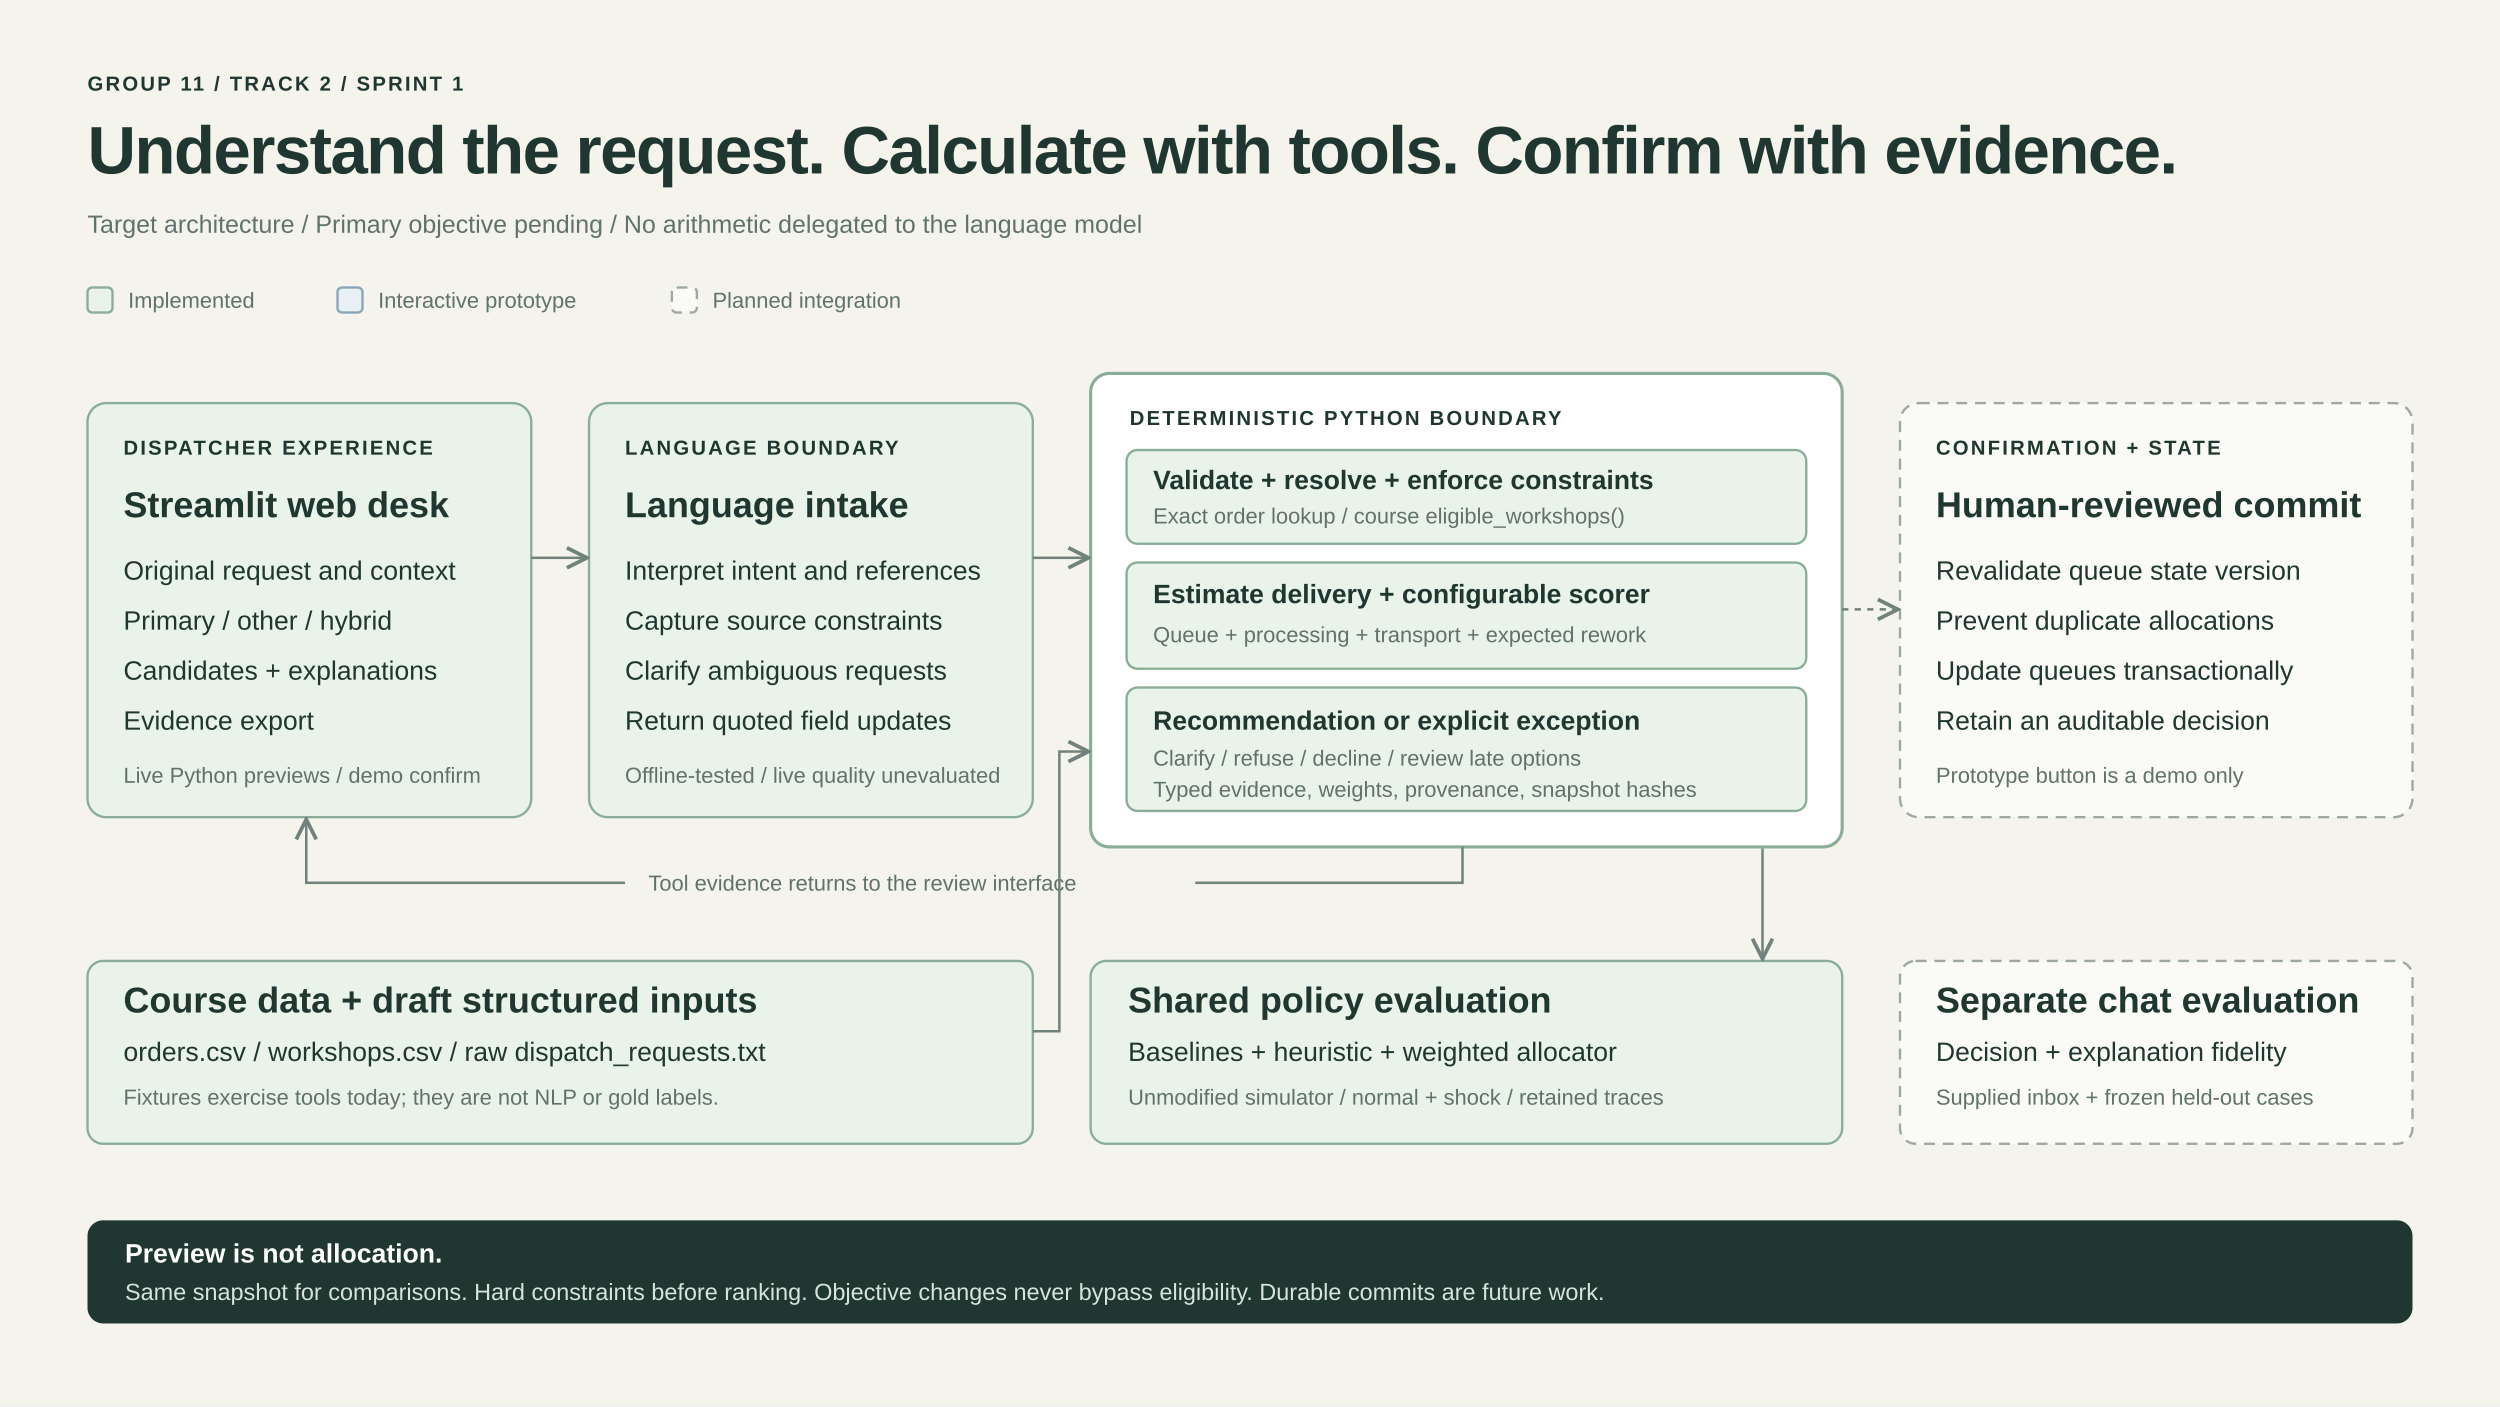
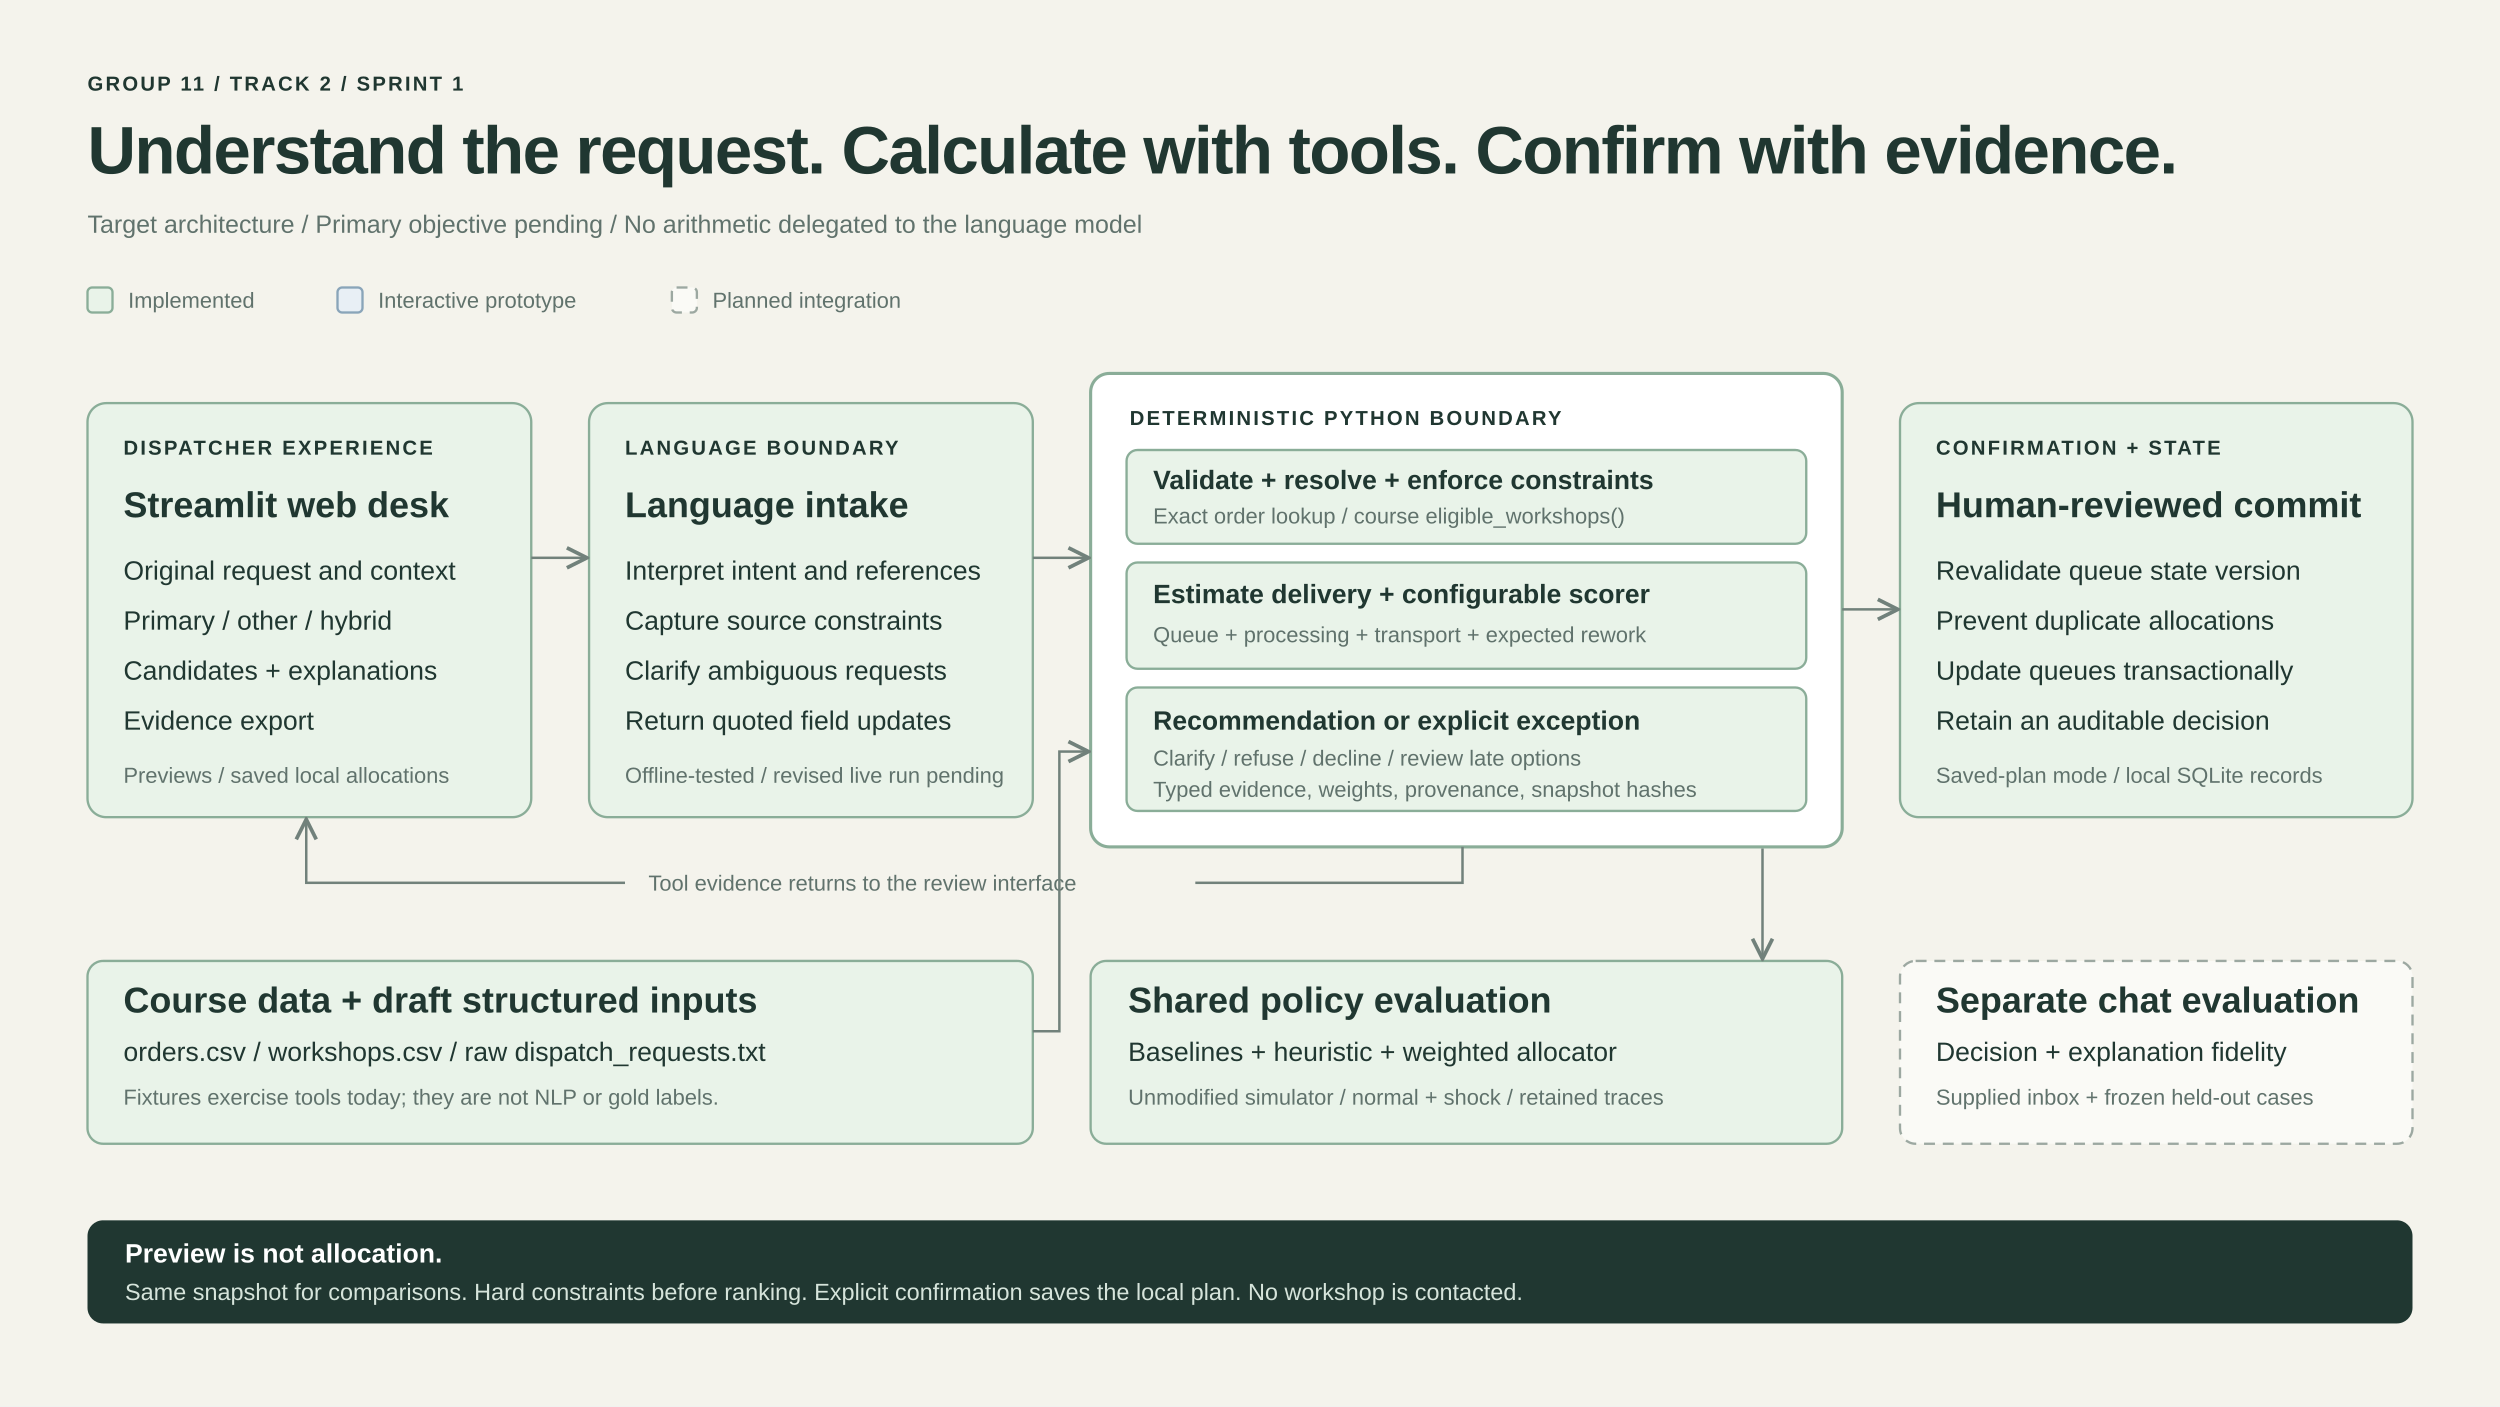
<svg xmlns="http://www.w3.org/2000/svg" width="1600" height="900" viewBox="0 0 1600 900" role="img" aria-labelledby="title desc">
  <defs>
    <marker id="arrow" markerWidth="10" markerHeight="10" refX="8" refY="5" orient="auto">
      <path d="M1,1 L9,5 L1,9" fill="none" stroke="#71817b" stroke-width="1.5" />
    </marker>
    <style>
      text { font-family:Arial,Helvetica,sans-serif; fill:#203731; }
      .caption { font-size:16px; fill:#60726c; }
      .label { font-size:13px; font-weight:700; letter-spacing:1.4px; }
      .heading { font-size:23px; font-weight:700; }
      .body { font-size:17px; }
      .tiny { font-size:14px; fill:#60726c; }
      .ready { fill:#e9f3e9; stroke:#8aad98; stroke-width:1.5; }
      .planned { fill:#fafaf6; stroke:#9ca8a1; stroke-width:1.5; stroke-dasharray:7 5; }
      .prototype { fill:#e8eff5; stroke:#8aa5b9; stroke-width:1.5; }
      .line { fill:none; stroke:#71817b; stroke-width:1.6; marker-end:url(#arrow); }
    </style>
  </defs>
  <rect width="1600" height="900" fill="#f4f3ec" />
  <text x="56" y="58" class="label">GROUP 11 / TRACK 2 / SPRINT 1</text>
  <text x="56" y="111" font-size="43" font-weight="700" letter-spacing="-1">Understand the request. Calculate with tools. Confirm with evidence.</text>
  <text x="56" y="149" class="caption">Target architecture / Primary objective pending / No arithmetic delegated to the language model</text>
  <rect x="56" y="184" width="16" height="16" class="ready" rx="3" />
  <text x="82" y="197" class="tiny">Implemented</text>
  <rect x="216" y="184" width="16" height="16" class="prototype" rx="3" />
  <text x="242" y="197" class="tiny">Interactive prototype</text>
  <rect x="430" y="184" width="16" height="16" class="planned" rx="3" />
  <text x="456" y="197" class="tiny">Planned integration</text>
  <rect x="56" y="258" width="284" height="265" rx="12" class="ready" />
  <text x="79" y="291" class="label">DISPATCHER EXPERIENCE</text>
  <text x="79" y="331" class="heading">Streamlit web desk</text>
  <text x="79" y="371" class="body">Original request and context</text>
  <text x="79" y="403" class="body">Primary / other / hybrid</text>
  <text x="79" y="435" class="body">Candidates + explanations</text>
  <text x="79" y="467" class="body">Evidence export</text>
-   <text x="79" y="501" class="tiny">Live Python previews / demo confirm</text>
+   <text x="79" y="501" class="tiny">Previews / saved local allocations</text>
  <rect x="377" y="258" width="284" height="265" rx="12" class="ready" />
  <text x="400" y="291" class="label">LANGUAGE BOUNDARY</text>
  <text x="400" y="331" class="heading">Language intake</text>
  <text x="400" y="371" class="body">Interpret intent and references</text>
  <text x="400" y="403" class="body">Capture source constraints</text>
  <text x="400" y="435" class="body">Clarify ambiguous requests</text>
  <text x="400" y="467" class="body">Return quoted field updates</text>
-   <text x="400" y="501" class="tiny">Offline-tested / live quality unevaluated</text>
+   <text x="400" y="501" class="tiny">Offline-tested / revised live run pending</text>
  <rect x="698" y="239" width="481" height="303" rx="12" fill="#fff" stroke="#8aad98" stroke-width="2" />
  <text x="723" y="272" class="label">DETERMINISTIC PYTHON BOUNDARY</text>
  <rect x="721" y="288" width="435" height="60" rx="7" class="ready" />
  <text x="738" y="313" class="body" font-weight="700">Validate + resolve + enforce constraints</text>
  <text x="738" y="335" class="tiny">Exact order lookup / course eligible_workshops()</text>
  <rect x="721" y="360" width="435" height="68" rx="7" class="ready" />
  <text x="738" y="386" class="body" font-weight="700">Estimate delivery + configurable scorer</text>
  <text x="738" y="411" class="tiny">Queue + processing + transport + expected rework</text>
  <rect x="721" y="440" width="435" height="79" rx="7" class="ready" />
  <text x="738" y="467" class="body" font-weight="700">Recommendation or explicit exception</text>
  <text x="738" y="490" class="tiny">Clarify / refuse / decline / review late options</text>
  <text x="738" y="510" class="tiny">Typed evidence, weights, provenance, snapshot hashes</text>
-   <rect x="1216" y="258" width="328" height="265" rx="12" class="planned" />
+   <rect x="1216" y="258" width="328" height="265" rx="12" class="ready" />
  <text x="1239" y="291" class="label">CONFIRMATION + STATE</text>
  <text x="1239" y="331" class="heading">Human-reviewed commit</text>
  <text x="1239" y="371" class="body">Revalidate queue state version</text>
  <text x="1239" y="403" class="body">Prevent duplicate allocations</text>
  <text x="1239" y="435" class="body">Update queues transactionally</text>
  <text x="1239" y="467" class="body">Retain an auditable decision</text>
-   <text x="1239" y="501" class="tiny">Prototype button is a demo only</text>
+   <text x="1239" y="501" class="tiny">Saved-plan mode / local SQLite records</text>
  <path d="M340 357 H374" class="line" />
  <path d="M661 357 H695" class="line" />
-   <path d="M1179 390 H1213" class="line" stroke-dasharray="4 4" />
+   <path d="M1179 390 H1213" class="line" />
  <path d="M936 542 V565 H196 V526" class="line" />
  <rect x="400" y="552" width="365" height="26" fill="#f4f3ec" />
  <text x="415" y="570" class="tiny">Tool evidence returns to the review interface</text>
  <rect x="56" y="615" width="605" height="117" rx="10" class="ready" />
  <text x="79" y="648" class="heading">Course data + draft structured inputs</text>
  <text x="79" y="679" class="body">orders.csv / workshops.csv / raw dispatch_requests.txt</text>
  <text x="79" y="707" class="tiny">Fixtures exercise tools today; they are not NLP or gold labels.</text>
  <path d="M661 660 H678 V481 H695" class="line" />
  <rect x="698" y="615" width="481" height="117" rx="10" class="ready" />
  <text x="722" y="648" class="heading">Shared policy evaluation</text>
  <text x="722" y="679" class="body">Baselines + heuristic + weighted allocator</text>
  <text x="722" y="707" class="tiny">Unmodified simulator / normal + shock / retained traces</text>
  <path d="M1128 543 V612" class="line" />
  <rect x="1216" y="615" width="328" height="117" rx="10" class="planned" />
  <text x="1239" y="648" class="heading">Separate chat evaluation</text>
  <text x="1239" y="679" class="body">Decision + explanation fidelity</text>
  <text x="1239" y="707" class="tiny">Supplied inbox + frozen held-out cases</text>
  <rect x="56" y="781" width="1488" height="66" rx="10" fill="#203731" />
  <text x="80" y="808" font-size="17" style="fill:#fff" font-weight="700">Preview is not allocation.</text>
-   <text x="80" y="832" font-size="15" style="fill:#d6e4db">Same snapshot for comparisons. Hard constraints before ranking. Objective changes never bypass eligibility. Durable commits are future work.</text>
+   <text x="80" y="832" font-size="15" style="fill:#d6e4db">Same snapshot for comparisons. Hard constraints before ranking. Explicit confirmation saves the local plan. No workshop is contacted.</text>
</svg>
